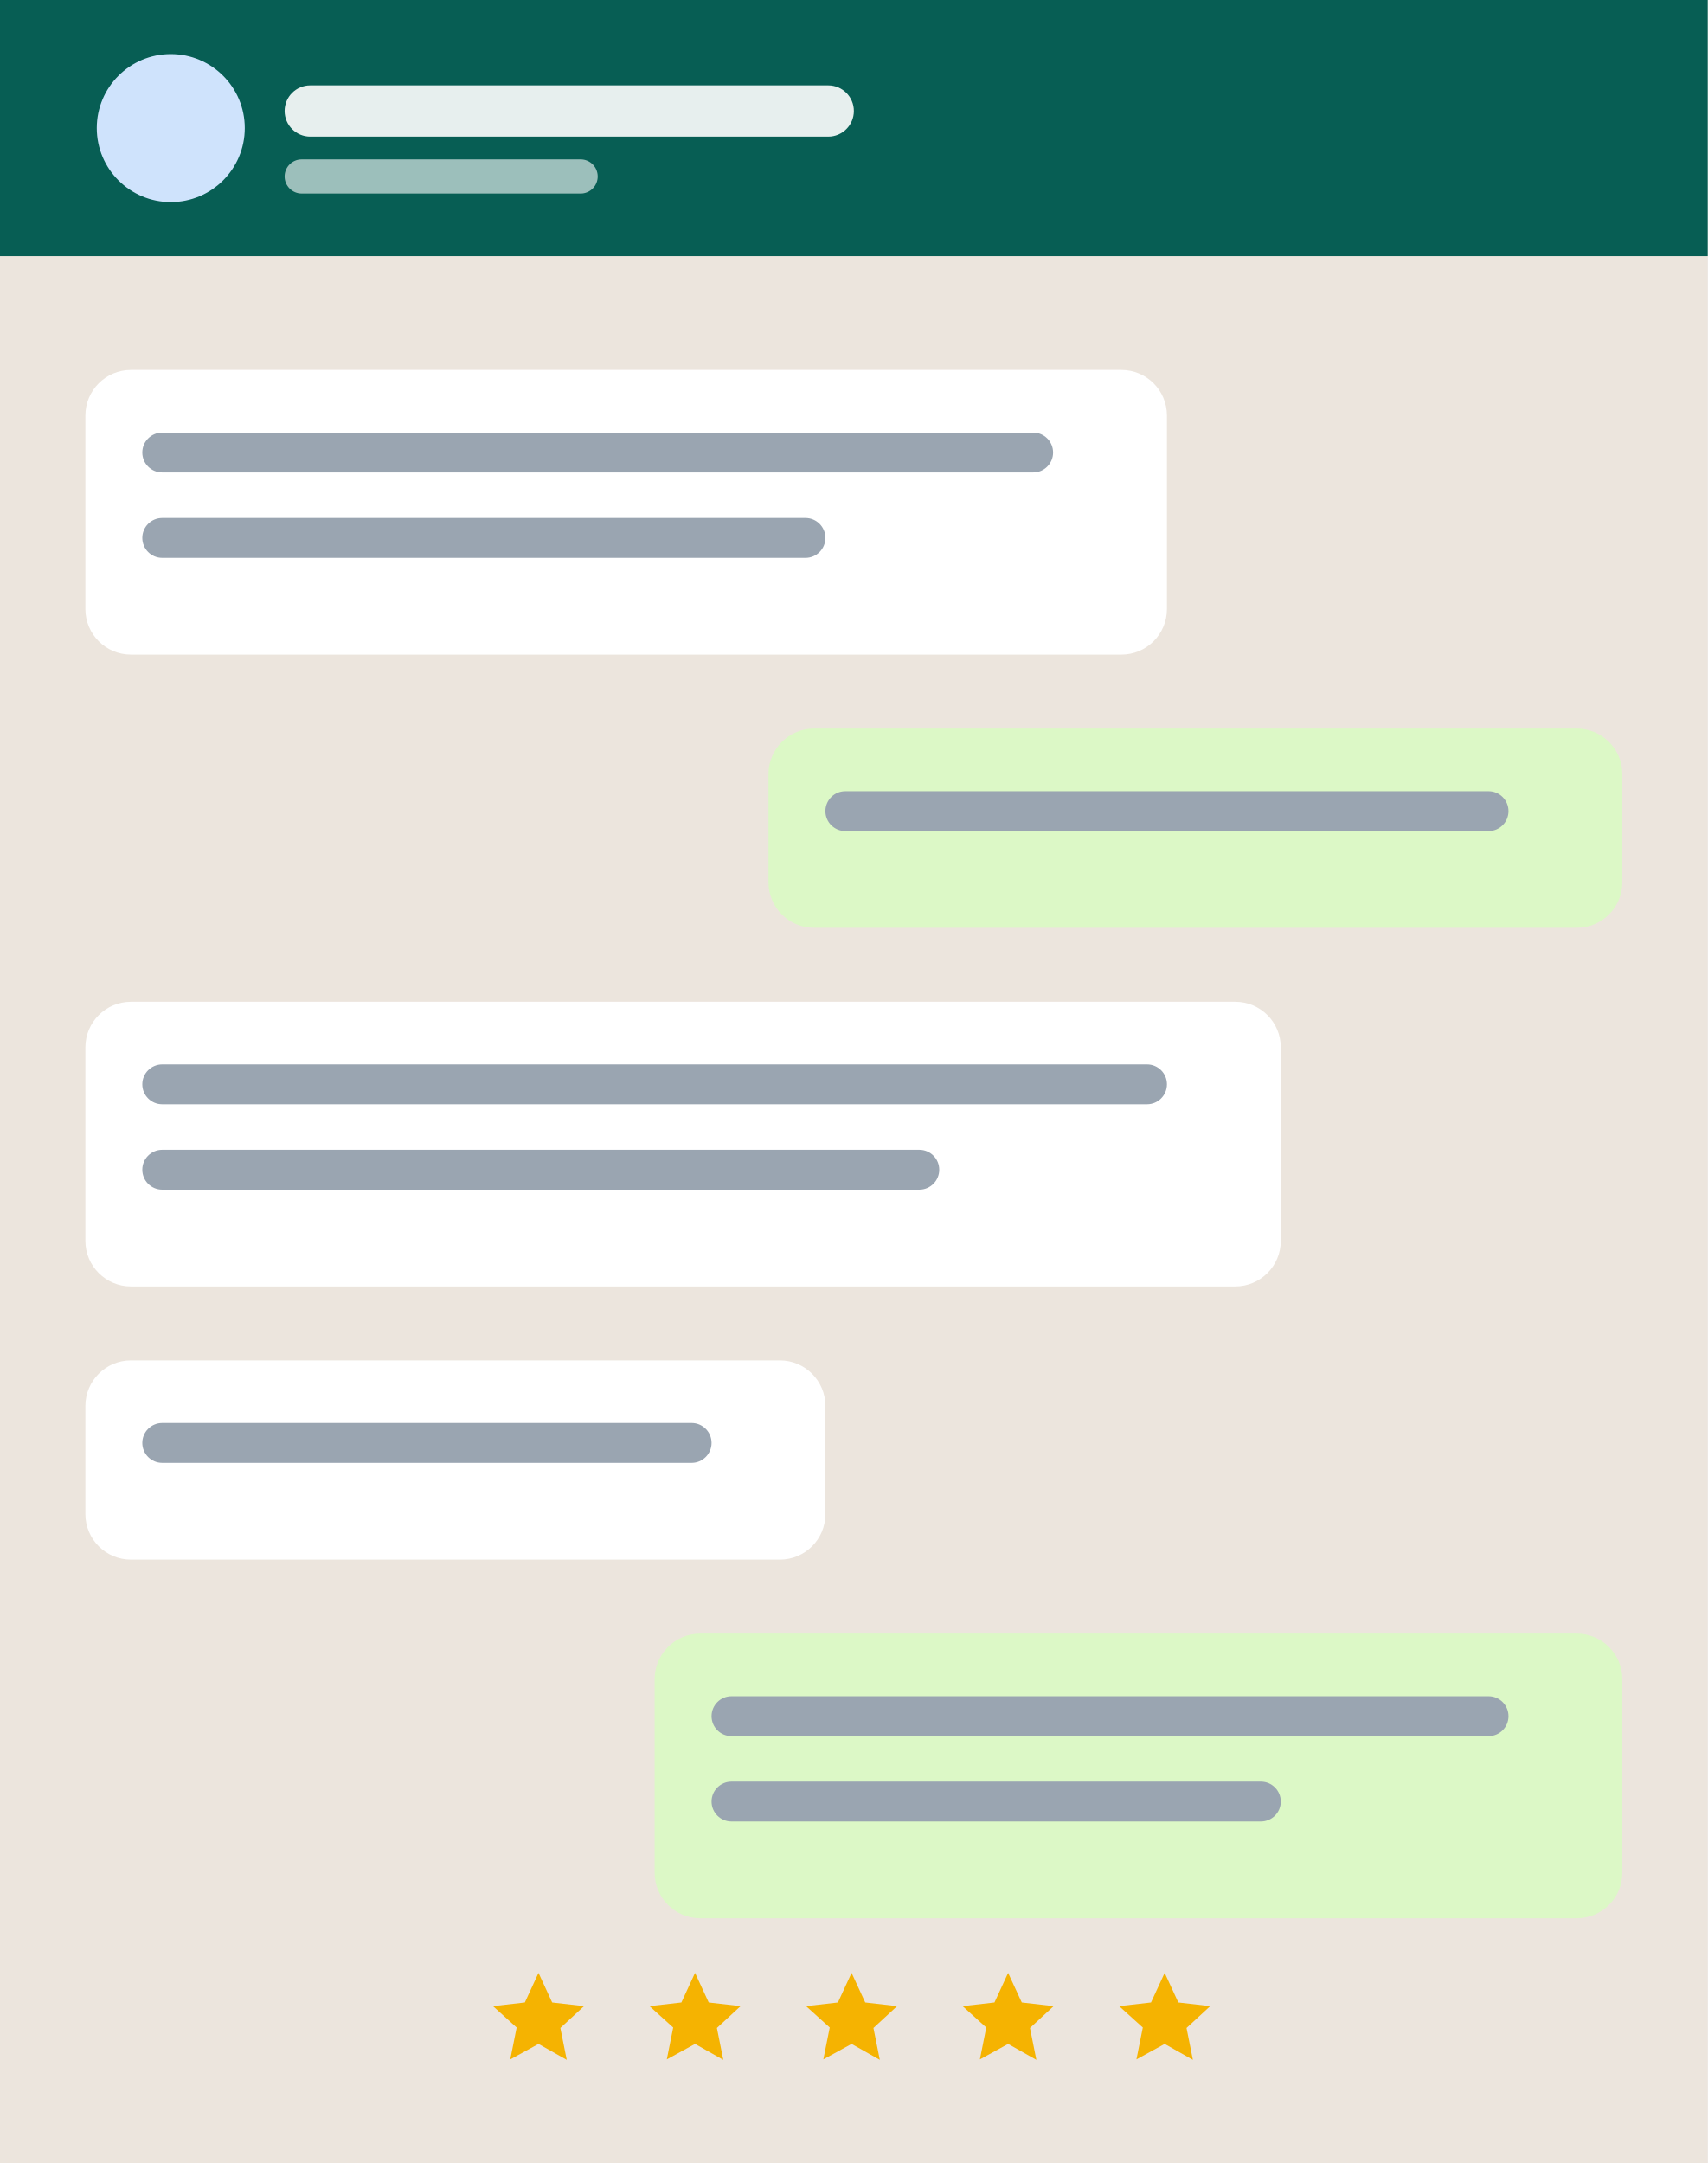
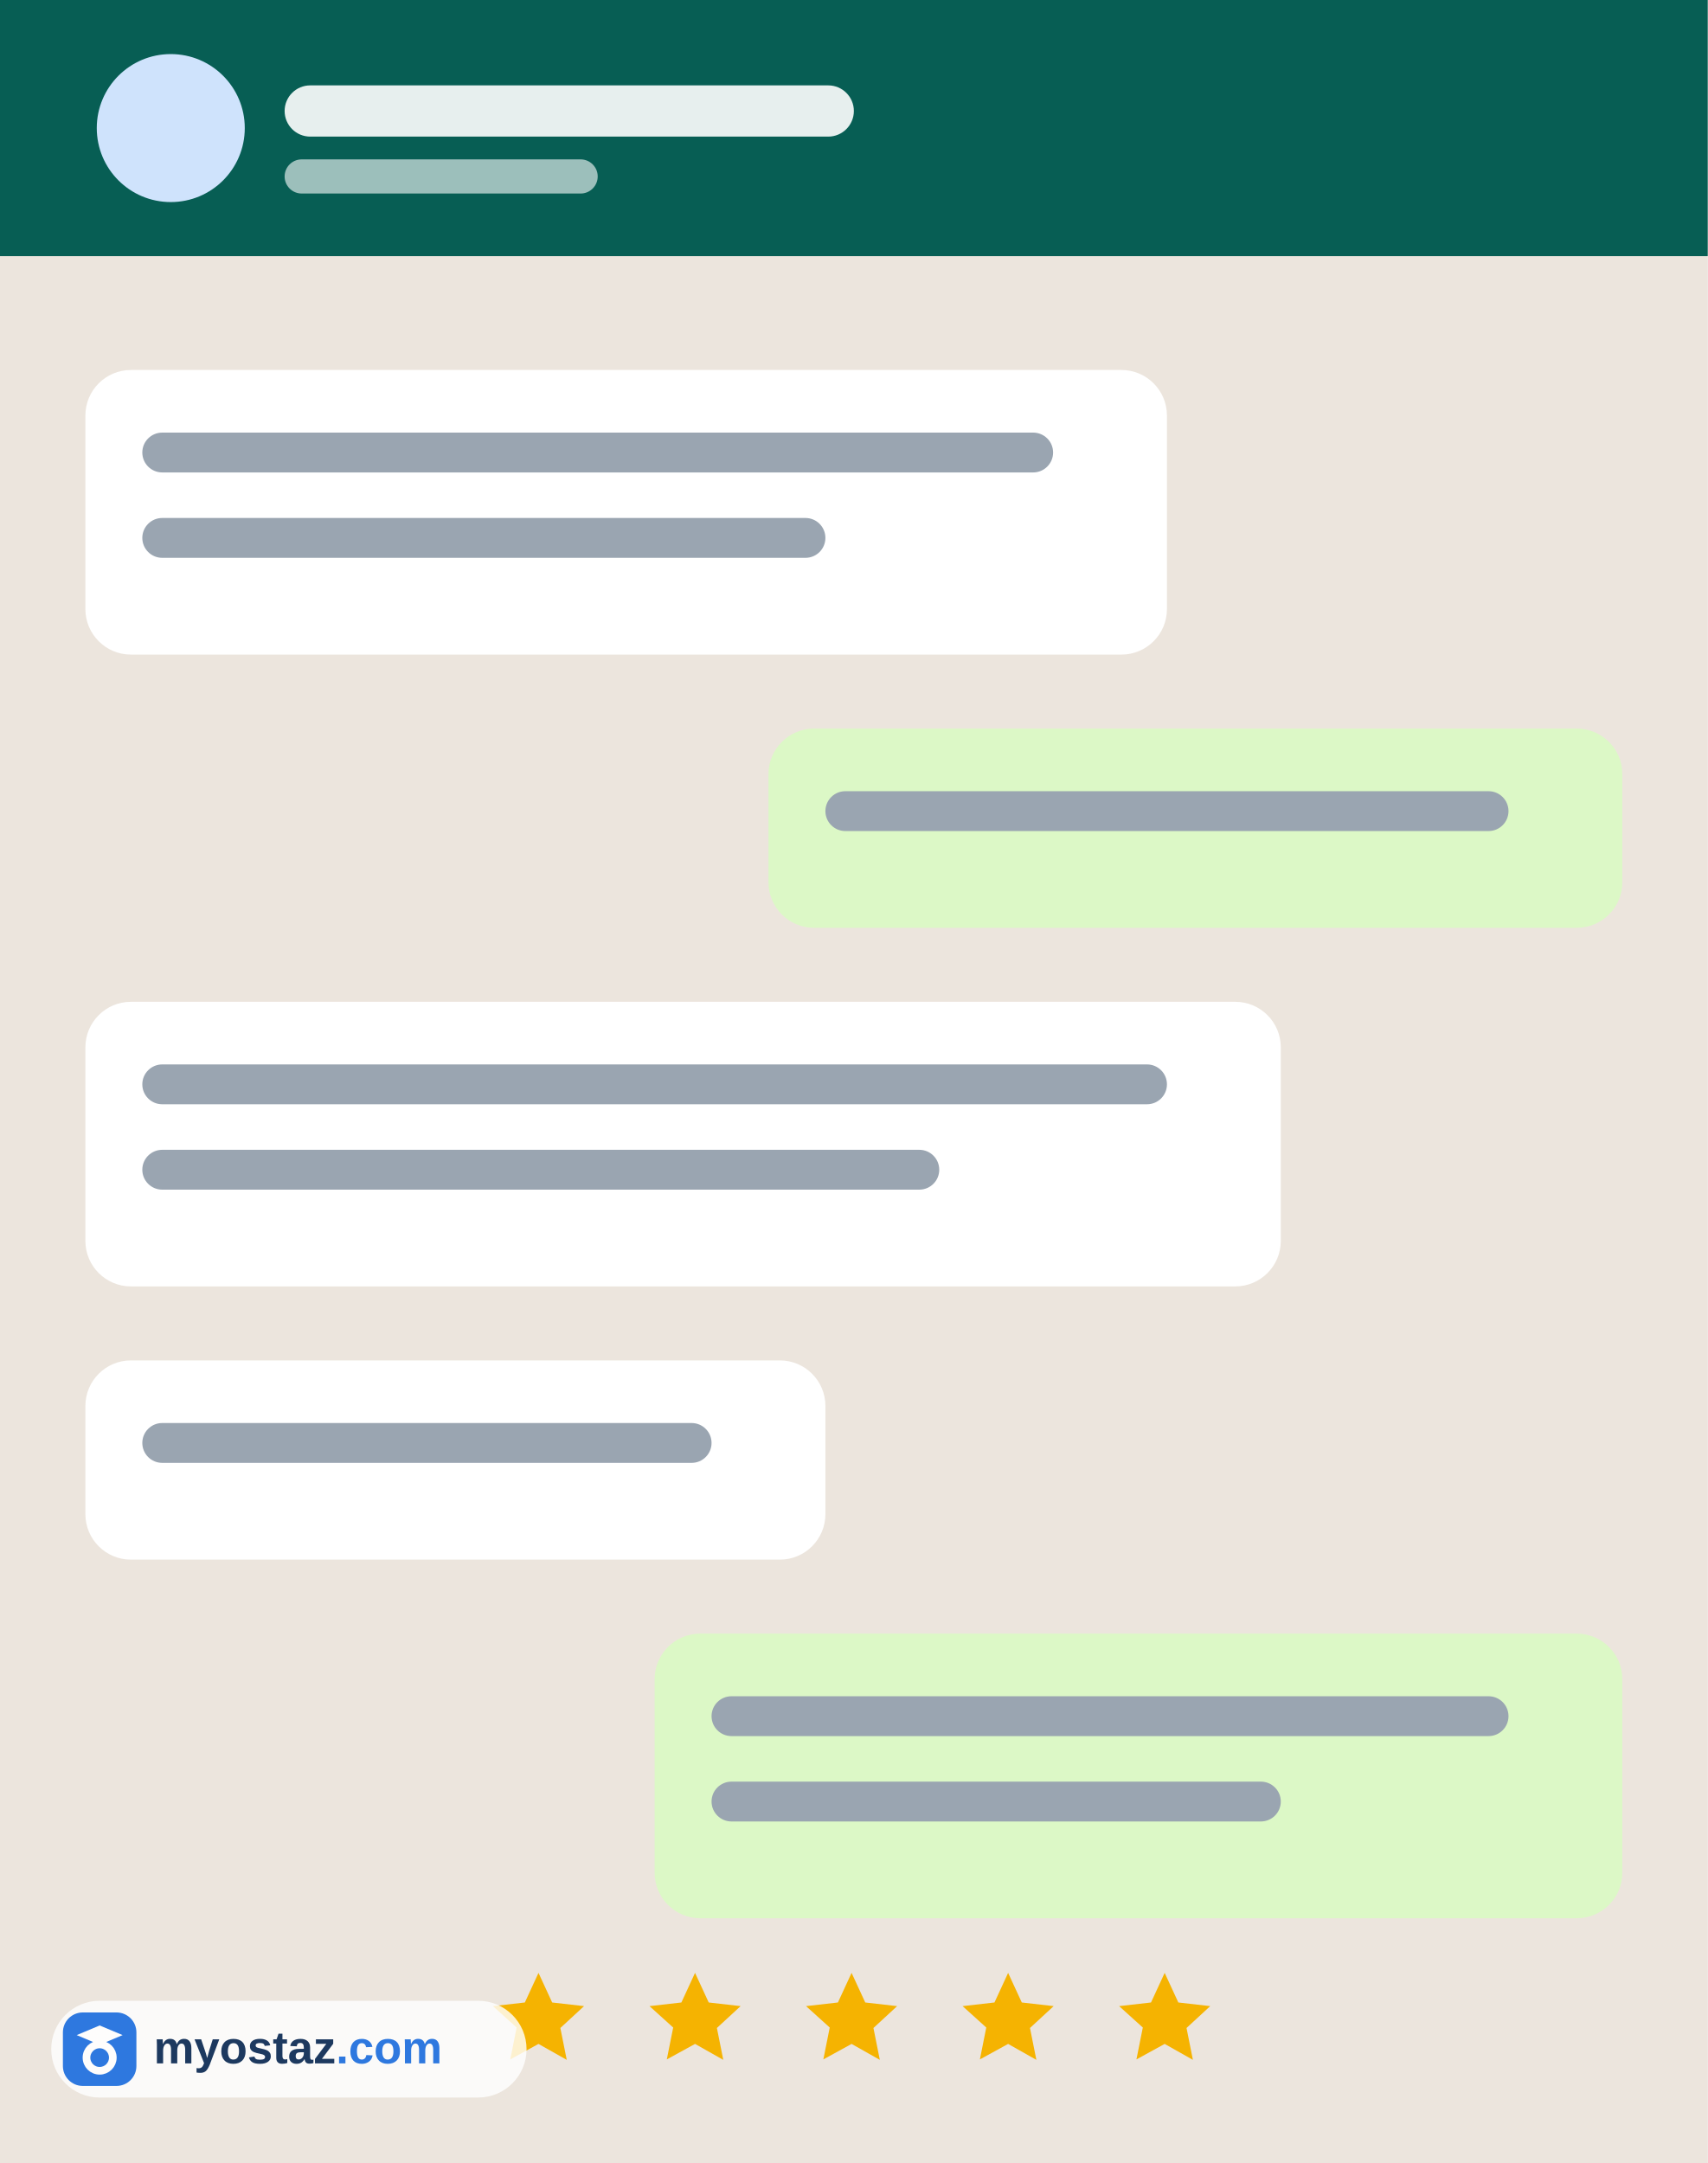
<svg xmlns="http://www.w3.org/2000/svg" viewBox="0 0 600 760" width="600" height="760">
  <rect width="600" height="760" fill="#ECE5DD" />
  <rect width="600" height="90" fill="#075E54" />
  <circle cx="60" cy="45" r="26" fill="#CFE3FC" />
  <rect x="100" y="30" width="200" height="18" rx="9" fill="#ffffff" opacity=".9" />
  <rect x="100" y="56" width="110" height="12" rx="6" fill="#ffffff" opacity=".6" />
  <rect x="30" y="130" width="380" height="100" rx="16" fill="#FFFFFF" />
  <rect x="50" y="152" width="320" height="14" rx="7" fill="#9AA5B1" />
  <rect x="50" y="182" width="240" height="14" rx="7" fill="#9AA5B1" />
  <rect x="270" y="256" width="300" height="70" rx="16" fill="#DCF8C6" />
  <rect x="290" y="278" width="240" height="14" rx="7" fill="#9AA5B1" />
  <rect x="30" y="352" width="420" height="100" rx="16" fill="#FFFFFF" />
  <rect x="50" y="374" width="360" height="14" rx="7" fill="#9AA5B1" />
  <rect x="50" y="404" width="280" height="14" rx="7" fill="#9AA5B1" />
  <rect x="30" y="478" width="260" height="70" rx="16" fill="#FFFFFF" />
  <rect x="50" y="500" width="200" height="14" rx="7" fill="#9AA5B1" />
  <rect x="230" y="574" width="340" height="100" rx="16" fill="#DCF8C6" />
  <rect x="250" y="596" width="280" height="14" rx="7" fill="#9AA5B1" />
  <rect x="250" y="626" width="200" height="14" rx="7" fill="#9AA5B1" />
  <g fill="#F5B301">
    <path transform="translate(170 690) scale(1.6)" d="M12 2l3 6.5 7 .8-5.2 4.8 1.4 7L12 17.6 5.8 21l1.4-7L2 9.3l7-.8z" />
    <path transform="translate(225 690) scale(1.6)" d="M12 2l3 6.5 7 .8-5.2 4.8 1.4 7L12 17.6 5.8 21l1.4-7L2 9.3l7-.8z" />
    <path transform="translate(280 690) scale(1.6)" d="M12 2l3 6.5 7 .8-5.2 4.8 1.4 7L12 17.6 5.8 21l1.4-7L2 9.3l7-.8z" />
    <path transform="translate(335 690) scale(1.6)" d="M12 2l3 6.5 7 .8-5.2 4.8 1.4 7L12 17.6 5.8 21l1.4-7L2 9.3l7-.8z" />
    <path transform="translate(390 690) scale(1.6)" d="M12 2l3 6.5 7 .8-5.2 4.8 1.4 7L12 17.6 5.8 21l1.4-7L2 9.3l7-.8z" />
  </g>
+   <g data-mark="myostaz" transform="translate(18 703)" opacity=".92">
+     <rect width="167" height="34" rx="17" fill="#fff" fill-opacity=".88" />
+     <g transform="translate(4.1 4.1) scale(0.538)">
+       <rect width="48" height="48" rx="13" fill="#1D6FE0" />
+       <circle cx="24" cy="29.5" r="8.6" fill="none" stroke="#fff" stroke-width="5" />
+       <path d="M24 8.5 39 14.8 24 21.1 9 14.8Z" fill="#fff" />
+     </g>
+     <text x="36" y="22" font-family="Arial,sans-serif" font-size="16" font-weight="700" fill="#0B2A55">myostaz<tspan fill="#1D6FE0">.com</tspan>
+     </text>
+   </g>
</svg>
